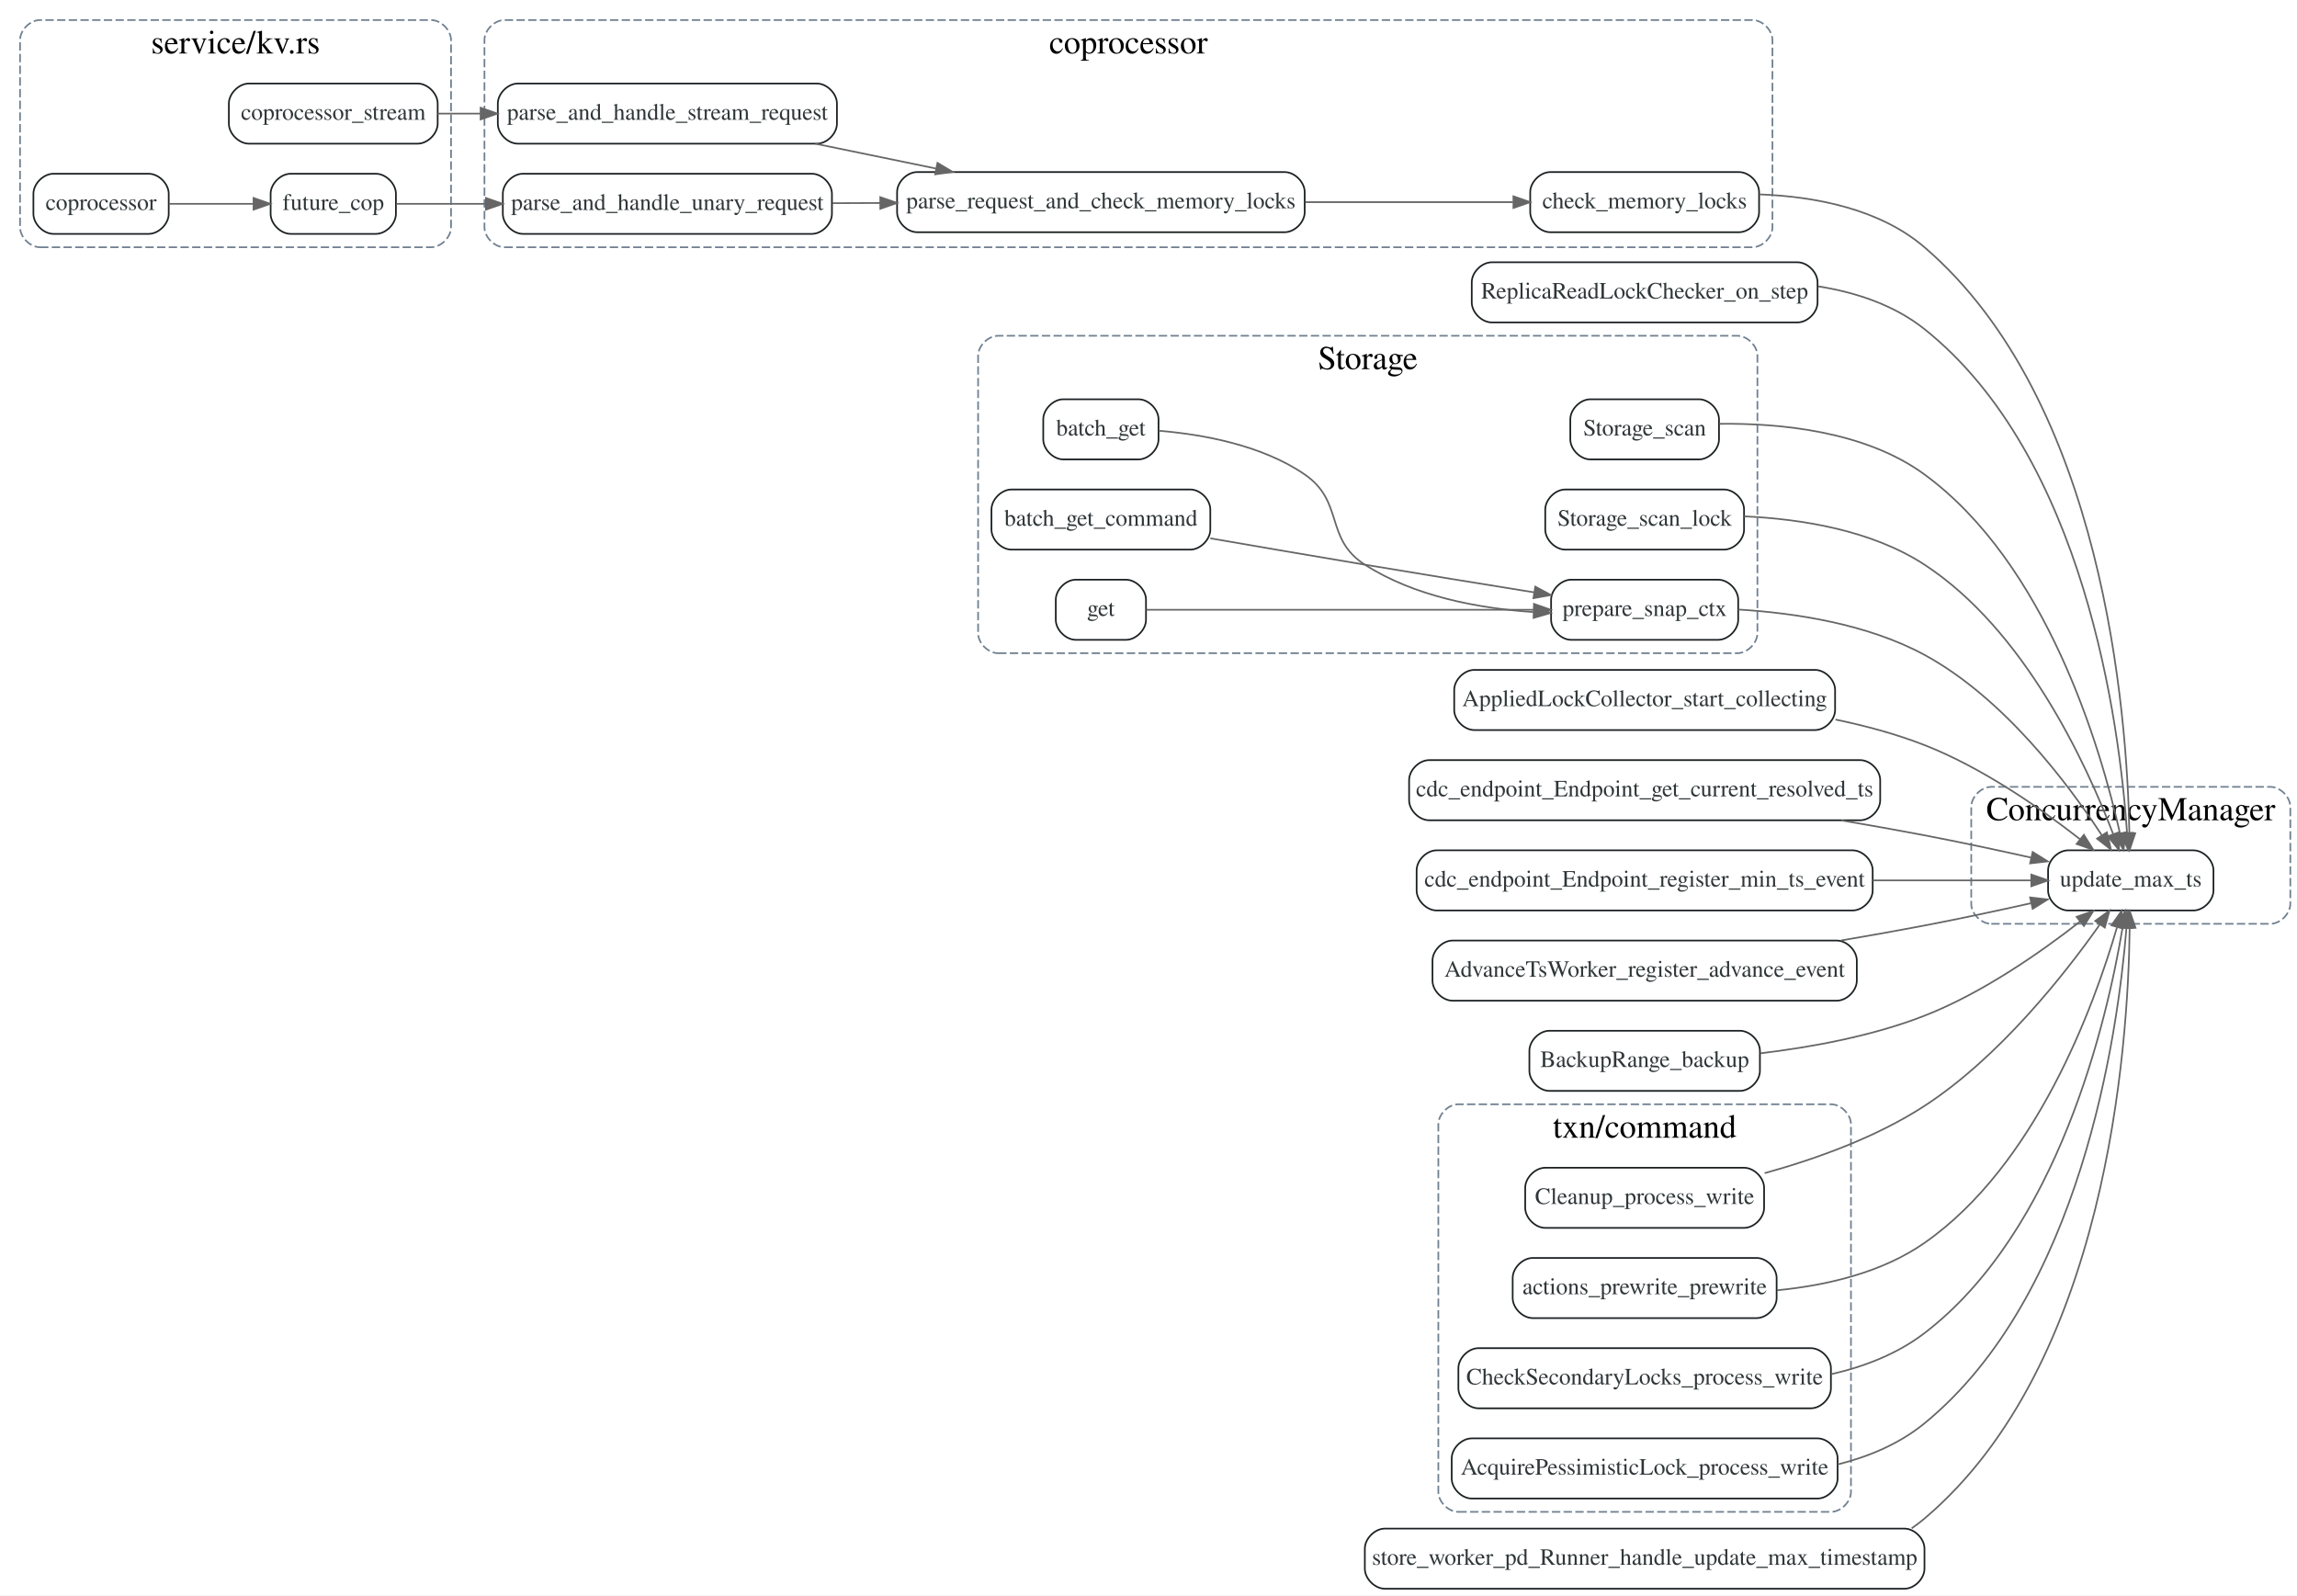
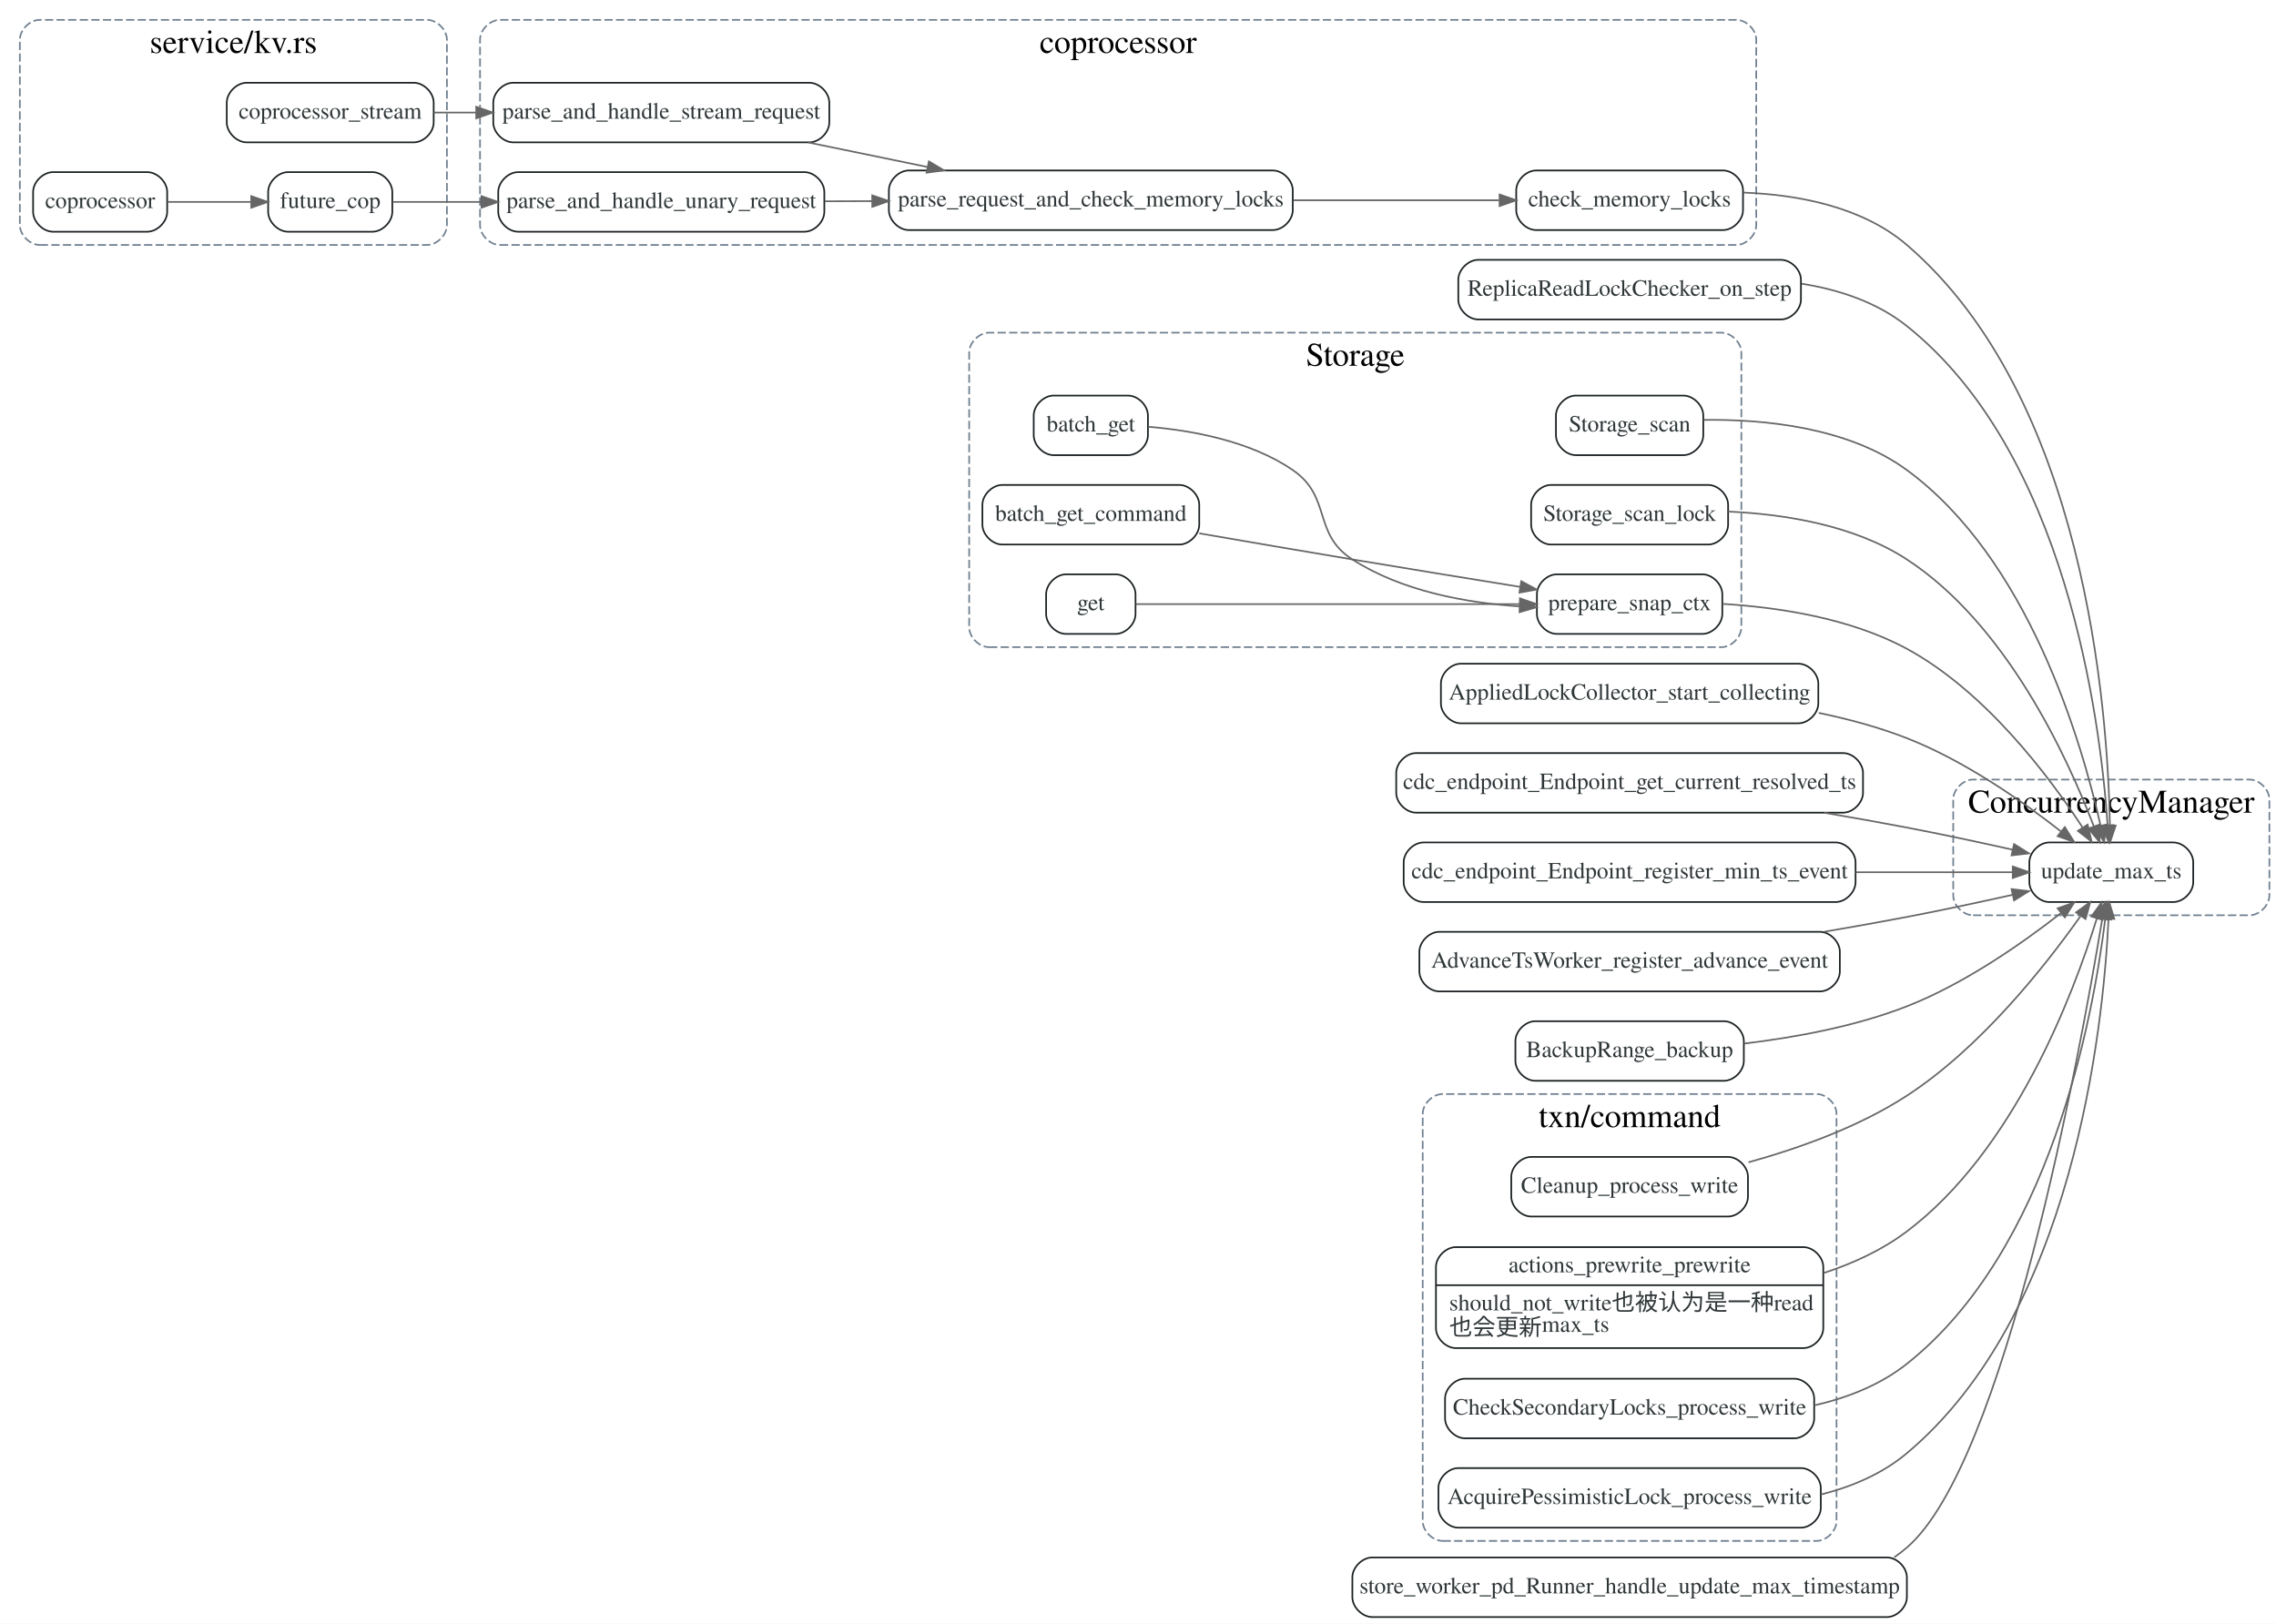
- <svg xmlns="http://www.w3.org/2000/svg" width="1375pt" height="955pt" viewBox="0.00 0.00 1375.00 955.00">
-   <g id="graph0" class="graph" transform="scale(1 1) rotate(0) translate(4 951)">
-     <polygon fill="white" stroke="transparent" points="-4,4 -4,-951 1371,-951 1371,4 -4,4" />
+ <svg xmlns="http://www.w3.org/2000/svg" width="1375pt" height="981pt" viewBox="0.00 0.00 1375.00 981.00">
+   <g id="graph0" class="graph" transform="scale(1 1) rotate(0) translate(4 977)">
+     <polygon fill="white" stroke="transparent" points="-4,4 -4,-977 1371,-977 1371,4 -4,4" />
    <g id="clust1" class="cluster">
-       <path fill="none" stroke="slategrey" stroke-dasharray="5,2" d="M1188,-398C1188,-398 1355,-398 1355,-398 1361,-398 1367,-404 1367,-410 1367,-410 1367,-468 1367,-468 1367,-474 1361,-480 1355,-480 1355,-480 1188,-480 1188,-480 1182,-480 1176,-474 1176,-468 1176,-468 1176,-410 1176,-410 1176,-404 1182,-398 1188,-398" />
-       <text text-anchor="middle" x="1271.5" y="-460" font-family="Times,serif" font-size="20.00">ConcurrencyManager</text>
+       <path fill="none" stroke="slategrey" stroke-dasharray="5,2" d="M1188,-424C1188,-424 1355,-424 1355,-424 1361,-424 1367,-430 1367,-436 1367,-436 1367,-494 1367,-494 1367,-500 1361,-506 1355,-506 1355,-506 1188,-506 1188,-506 1182,-506 1176,-500 1176,-494 1176,-494 1176,-436 1176,-436 1176,-430 1182,-424 1188,-424" />
+       <text text-anchor="middle" x="1271.5" y="-486" font-family="Times,serif" font-size="20.00">ConcurrencyManager</text>
    </g>
    <g id="clust2" class="cluster">
-       <path fill="none" stroke="slategrey" stroke-dasharray="5,2" d="M298,-803C298,-803 1045,-803 1045,-803 1051,-803 1057,-809 1057,-815 1057,-815 1057,-927 1057,-927 1057,-933 1051,-939 1045,-939 1045,-939 298,-939 298,-939 292,-939 286,-933 286,-927 286,-927 286,-815 286,-815 286,-809 292,-803 298,-803" />
-       <text text-anchor="middle" x="671.5" y="-919" font-family="Times,serif" font-size="20.00">coprocessor</text>
+       <path fill="none" stroke="slategrey" stroke-dasharray="5,2" d="M298,-829C298,-829 1045,-829 1045,-829 1051,-829 1057,-835 1057,-841 1057,-841 1057,-953 1057,-953 1057,-959 1051,-965 1045,-965 1045,-965 298,-965 298,-965 292,-965 286,-959 286,-953 286,-953 286,-841 286,-841 286,-835 292,-829 298,-829" />
+       <text text-anchor="middle" x="671.5" y="-945" font-family="Times,serif" font-size="20.00">coprocessor</text>
    </g>
    <g id="clust4" class="cluster">
-       <path fill="none" stroke="slategrey" stroke-dasharray="5,2" d="M593.5,-560C593.5,-560 1036,-560 1036,-560 1042,-560 1048,-566 1048,-572 1048,-572 1048,-738 1048,-738 1048,-744 1042,-750 1036,-750 1036,-750 593.5,-750 593.5,-750 587.5,-750 581.5,-744 581.5,-738 581.5,-738 581.5,-572 581.5,-572 581.5,-566 587.5,-560 593.5,-560" />
-       <text text-anchor="middle" x="814.75" y="-730" font-family="Times,serif" font-size="20.00">Storage</text>
+       <path fill="none" stroke="slategrey" stroke-dasharray="5,2" d="M593.5,-586C593.5,-586 1036,-586 1036,-586 1042,-586 1048,-592 1048,-598 1048,-598 1048,-764 1048,-764 1048,-770 1042,-776 1036,-776 1036,-776 593.5,-776 593.5,-776 587.5,-776 581.5,-770 581.5,-764 581.5,-764 581.5,-598 581.5,-598 581.5,-592 587.5,-586 593.5,-586" />
+       <text text-anchor="middle" x="814.75" y="-756" font-family="Times,serif" font-size="20.00">Storage</text>
    </g>
    <g id="clust5" class="cluster">
-       <path fill="none" stroke="slategrey" stroke-dasharray="5,2" d="M20,-803C20,-803 254,-803 254,-803 260,-803 266,-809 266,-815 266,-815 266,-927 266,-927 266,-933 260,-939 254,-939 254,-939 20,-939 20,-939 14,-939 8,-933 8,-927 8,-927 8,-815 8,-815 8,-809 14,-803 20,-803" />
-       <text text-anchor="middle" x="137" y="-919" font-family="Times,serif" font-size="20.00">service/kv.rs</text>
+       <path fill="none" stroke="slategrey" stroke-dasharray="5,2" d="M20,-829C20,-829 254,-829 254,-829 260,-829 266,-835 266,-841 266,-841 266,-953 266,-953 266,-959 260,-965 254,-965 254,-965 20,-965 20,-965 14,-965 8,-959 8,-953 8,-953 8,-841 8,-841 8,-835 14,-829 20,-829" />
+       <text text-anchor="middle" x="137" y="-945" font-family="Times,serif" font-size="20.00">service/kv.rs</text>
    </g>
    <g id="clust6" class="cluster">
-       <path fill="none" stroke="slategrey" stroke-dasharray="5,2" d="M869,-46C869,-46 1092,-46 1092,-46 1098,-46 1104,-52 1104,-58 1104,-58 1104,-278 1104,-278 1104,-284 1098,-290 1092,-290 1092,-290 869,-290 869,-290 863,-290 857,-284 857,-278 857,-278 857,-58 857,-58 857,-52 863,-46 869,-46" />
-       <text text-anchor="middle" x="980.5" y="-270" font-family="Times,serif" font-size="20.00">txn/command</text>
+       <path fill="none" stroke="slategrey" stroke-dasharray="5,2" d="M867.5,-46C867.5,-46 1093.5,-46 1093.5,-46 1099.5,-46 1105.5,-52 1105.5,-58 1105.5,-58 1105.5,-304 1105.5,-304 1105.5,-310 1099.5,-316 1093.5,-316 1093.5,-316 867.5,-316 867.5,-316 861.5,-316 855.5,-310 855.5,-304 855.5,-304 855.5,-58 855.5,-58 855.5,-52 861.5,-46 867.5,-46" />
+       <text text-anchor="middle" x="980.5" y="-296" font-family="Times,serif" font-size="20.00">txn/command</text>
    </g>
    <g id="node1" class="node">
-       <path fill="none" stroke="#1c2123" d="M1309,-442C1309,-442 1234,-442 1234,-442 1228,-442 1222,-436 1222,-430 1222,-430 1222,-418 1222,-418 1222,-412 1228,-406 1234,-406 1234,-406 1309,-406 1309,-406 1315,-406 1321,-412 1321,-418 1321,-418 1321,-430 1321,-430 1321,-436 1315,-442 1309,-442" />
-       <text text-anchor="middle" x="1271.5" y="-420.3" font-family="Times,serif" font-size="14.00" fill="#2f3638">update_max_ts</text>
+       <path fill="none" stroke="#1c2123" d="M1309,-468C1309,-468 1234,-468 1234,-468 1228,-468 1222,-462 1222,-456 1222,-456 1222,-444 1222,-444 1222,-438 1228,-432 1234,-432 1234,-432 1309,-432 1309,-432 1315,-432 1321,-438 1321,-444 1321,-444 1321,-456 1321,-456 1321,-462 1315,-468 1309,-468" />
+       <text text-anchor="middle" x="1271.5" y="-446.3" font-family="Times,serif" font-size="14.00" fill="#2f3638">update_max_ts</text>
    </g>
    <g id="node2" class="node">
-       <path fill="none" stroke="#1c2123" d="M1037,-848C1037,-848 924,-848 924,-848 918,-848 912,-842 912,-836 912,-836 912,-824 912,-824 912,-818 918,-812 924,-812 924,-812 1037,-812 1037,-812 1043,-812 1049,-818 1049,-824 1049,-824 1049,-836 1049,-836 1049,-842 1043,-848 1037,-848" />
-       <text text-anchor="middle" x="980.5" y="-826.3" font-family="Times,serif" font-size="14.00" fill="#2f3638">check_memory_locks</text>
+       <path fill="none" stroke="#1c2123" d="M1037,-874C1037,-874 924,-874 924,-874 918,-874 912,-868 912,-862 912,-862 912,-850 912,-850 912,-844 918,-838 924,-838 924,-838 1037,-838 1037,-838 1043,-838 1049,-844 1049,-850 1049,-850 1049,-862 1049,-862 1049,-868 1043,-874 1037,-874" />
+       <text text-anchor="middle" x="980.5" y="-852.3" font-family="Times,serif" font-size="14.00" fill="#2f3638">check_memory_locks</text>
    </g>
    <g id="edge1" class="edge">
-       <path fill="none" stroke="#666666" d="M1049.14,-834.65C1082.45,-833.38 1121.12,-826.08 1148,-803 1255.32,-710.85 1269.35,-523.98 1270.65,-452.6" />
-       <polygon fill="#666666" stroke="#666666" points="1274.15,-452.2 1270.76,-442.17 1267.15,-452.13 1274.15,-452.2" />
+       <path fill="none" stroke="#666666" d="M1049.14,-860.65C1082.45,-859.38 1121.12,-852.08 1148,-829 1255.32,-736.85 1269.35,-549.98 1270.65,-478.6" />
+       <polygon fill="#666666" stroke="#666666" points="1274.15,-478.2 1270.76,-468.17 1267.15,-478.13 1274.15,-478.2" />
    </g>
    <g id="node3" class="node">
-       <path fill="none" stroke="#1c2123" d="M485,-901C485,-901 306,-901 306,-901 300,-901 294,-895 294,-889 294,-889 294,-877 294,-877 294,-871 300,-865 306,-865 306,-865 485,-865 485,-865 491,-865 497,-871 497,-877 497,-877 497,-889 497,-889 497,-895 491,-901 485,-901" />
-       <text text-anchor="middle" x="395.5" y="-879.3" font-family="Times,serif" font-size="14.00" fill="#2f3638">parse_and_handle_stream_request</text>
+       <path fill="none" stroke="#1c2123" d="M485,-927C485,-927 306,-927 306,-927 300,-927 294,-921 294,-915 294,-915 294,-903 294,-903 294,-897 300,-891 306,-891 306,-891 485,-891 485,-891 491,-891 497,-897 497,-903 497,-903 497,-915 497,-915 497,-921 491,-927 485,-927" />
+       <text text-anchor="middle" x="395.5" y="-905.3" font-family="Times,serif" font-size="14.00" fill="#2f3638">parse_and_handle_stream_request</text>
    </g>
    <g id="node5" class="node">
-       <path fill="none" stroke="#1c2123" d="M765,-848C765,-848 545,-848 545,-848 539,-848 533,-842 533,-836 533,-836 533,-824 533,-824 533,-818 539,-812 545,-812 545,-812 765,-812 765,-812 771,-812 777,-818 777,-824 777,-824 777,-836 777,-836 777,-842 771,-848 765,-848" />
-       <text text-anchor="middle" x="655" y="-826.3" font-family="Times,serif" font-size="14.00" fill="#2f3638">parse_request_and_check_memory_locks</text>
+       <path fill="none" stroke="#1c2123" d="M765,-874C765,-874 545,-874 545,-874 539,-874 533,-868 533,-862 533,-862 533,-850 533,-850 533,-844 539,-838 545,-838 545,-838 765,-838 765,-838 771,-838 777,-844 777,-850 777,-850 777,-862 777,-862 777,-868 771,-874 765,-874" />
+       <text text-anchor="middle" x="655" y="-852.3" font-family="Times,serif" font-size="14.00" fill="#2f3638">parse_request_and_check_memory_locks</text>
    </g>
    <g id="edge2" class="edge">
-       <path fill="none" stroke="#666666" d="M484.04,-864.98C507.26,-860.2 532.47,-855.01 556.2,-850.13" />
-       <polygon fill="#666666" stroke="#666666" points="557.18,-853.5 566.27,-848.06 555.77,-846.65 557.18,-853.5" />
+       <path fill="none" stroke="#666666" d="M484.04,-890.98C507.26,-886.2 532.47,-881.01 556.2,-876.13" />
+       <polygon fill="#666666" stroke="#666666" points="557.18,-879.5 566.27,-874.06 555.77,-872.65 557.18,-879.5" />
    </g>
    <g id="node4" class="node">
-       <path fill="none" stroke="#1c2123" d="M482,-847C482,-847 309,-847 309,-847 303,-847 297,-841 297,-835 297,-835 297,-823 297,-823 297,-817 303,-811 309,-811 309,-811 482,-811 482,-811 488,-811 494,-817 494,-823 494,-823 494,-835 494,-835 494,-841 488,-847 482,-847" />
-       <text text-anchor="middle" x="395.5" y="-825.3" font-family="Times,serif" font-size="14.00" fill="#2f3638">parse_and_handle_unary_request</text>
+       <path fill="none" stroke="#1c2123" d="M482,-873C482,-873 309,-873 309,-873 303,-873 297,-867 297,-861 297,-861 297,-849 297,-849 297,-843 303,-837 309,-837 309,-837 482,-837 482,-837 488,-837 494,-843 494,-849 494,-849 494,-861 494,-861 494,-867 488,-873 482,-873" />
+       <text text-anchor="middle" x="395.5" y="-851.3" font-family="Times,serif" font-size="14.00" fill="#2f3638">parse_and_handle_unary_request</text>
    </g>
    <g id="edge3" class="edge">
-       <path fill="none" stroke="#666666" d="M494.22,-829.38C503.61,-829.42 513.25,-829.45 522.9,-829.49" />
-       <polygon fill="#666666" stroke="#666666" points="522.94,-832.99 532.95,-829.53 522.96,-825.99 522.94,-832.99" />
+       <path fill="none" stroke="#666666" d="M494.22,-855.38C503.61,-855.42 513.25,-855.45 522.9,-855.49" />
+       <polygon fill="#666666" stroke="#666666" points="522.94,-858.99 532.95,-855.53 522.96,-851.99 522.94,-858.99" />
    </g>
    <g id="edge4" class="edge">
-       <path fill="none" stroke="#666666" d="M777.38,-830C819.01,-830 864.44,-830 901.67,-830" />
-       <polygon fill="#666666" stroke="#666666" points="901.95,-833.5 911.95,-830 901.95,-826.5 901.95,-833.5" />
+       <path fill="none" stroke="#666666" d="M777.38,-856C819.01,-856 864.44,-856 901.67,-856" />
+       <polygon fill="#666666" stroke="#666666" points="901.95,-859.5 911.95,-856 901.95,-852.5 901.95,-859.5" />
    </g>
    <g id="node6" class="node">
-       <path fill="none" stroke="#1c2123" d="M1072,-794C1072,-794 889,-794 889,-794 883,-794 877,-788 877,-782 877,-782 877,-770 877,-770 877,-764 883,-758 889,-758 889,-758 1072,-758 1072,-758 1078,-758 1084,-764 1084,-770 1084,-770 1084,-782 1084,-782 1084,-788 1078,-794 1072,-794" />
-       <text text-anchor="middle" x="980.5" y="-772.3" font-family="Times,serif" font-size="14.00" fill="#2f3638">ReplicaReadLockChecker_on_step</text>
+       <path fill="none" stroke="#1c2123" d="M1072,-820C1072,-820 889,-820 889,-820 883,-820 877,-814 877,-808 877,-808 877,-796 877,-796 877,-790 883,-784 889,-784 889,-784 1072,-784 1072,-784 1078,-784 1084,-790 1084,-796 1084,-796 1084,-808 1084,-808 1084,-814 1078,-820 1072,-820" />
+       <text text-anchor="middle" x="980.5" y="-798.3" font-family="Times,serif" font-size="14.00" fill="#2f3638">ReplicaReadLockChecker_on_step</text>
    </g>
    <g id="edge5" class="edge">
-       <path fill="none" stroke="#666666" d="M1084.39,-779.59C1107.24,-775.96 1129.99,-768.36 1148,-754 1243.97,-677.44 1264.75,-517.84 1269.26,-452.66" />
-       <polygon fill="#666666" stroke="#666666" points="1272.77,-452.53 1269.88,-442.33 1265.78,-452.1 1272.77,-452.53" />
+       <path fill="none" stroke="#666666" d="M1084.39,-805.59C1107.24,-801.96 1129.99,-794.36 1148,-780 1243.97,-703.44 1264.75,-543.84 1269.26,-478.66" />
+       <polygon fill="#666666" stroke="#666666" points="1272.77,-478.53 1269.88,-468.33 1265.78,-478.1 1272.77,-478.53" />
    </g>
    <g id="node7" class="node">
-       <path fill="none" stroke="#1c2123" d="M1013,-712C1013,-712 948,-712 948,-712 942,-712 936,-706 936,-700 936,-700 936,-688 936,-688 936,-682 942,-676 948,-676 948,-676 1013,-676 1013,-676 1019,-676 1025,-682 1025,-688 1025,-688 1025,-700 1025,-700 1025,-706 1019,-712 1013,-712" />
-       <text text-anchor="middle" x="980.5" y="-690.3" font-family="Times,serif" font-size="14.00" fill="#2f3638">Storage_scan</text>
+       <path fill="none" stroke="#1c2123" d="M1013,-738C1013,-738 948,-738 948,-738 942,-738 936,-732 936,-726 936,-726 936,-714 936,-714 936,-708 942,-702 948,-702 948,-702 1013,-702 1013,-702 1019,-702 1025,-708 1025,-714 1025,-714 1025,-726 1025,-726 1025,-732 1019,-738 1013,-738" />
+       <text text-anchor="middle" x="980.5" y="-716.3" font-family="Times,serif" font-size="14.00" fill="#2f3638">Storage_scan</text>
    </g>
    <g id="edge13" class="edge">
-       <path fill="none" stroke="#666666" d="M1025.27,-697.3C1061.49,-697.77 1112.57,-692.96 1148,-667 1221.09,-613.45 1253.42,-503.75 1265.04,-452.09" />
-       <polygon fill="#666666" stroke="#666666" points="1268.47,-452.79 1267.15,-442.27 1261.63,-451.31 1268.47,-452.79" />
+       <path fill="none" stroke="#666666" d="M1025.27,-723.3C1061.49,-723.77 1112.57,-718.96 1148,-693 1221.09,-639.45 1253.42,-529.75 1265.04,-478.09" />
+       <polygon fill="#666666" stroke="#666666" points="1268.47,-478.79 1267.15,-468.27 1261.63,-477.31 1268.47,-478.79" />
    </g>
    <g id="node8" class="node">
-       <path fill="none" stroke="#1c2123" d="M1028,-658C1028,-658 933,-658 933,-658 927,-658 921,-652 921,-646 921,-646 921,-634 921,-634 921,-628 927,-622 933,-622 933,-622 1028,-622 1028,-622 1034,-622 1040,-628 1040,-634 1040,-634 1040,-646 1040,-646 1040,-652 1034,-658 1028,-658" />
-       <text text-anchor="middle" x="980.5" y="-636.3" font-family="Times,serif" font-size="14.00" fill="#2f3638">Storage_scan_lock</text>
+       <path fill="none" stroke="#1c2123" d="M1028,-684C1028,-684 933,-684 933,-684 927,-684 921,-678 921,-672 921,-672 921,-660 921,-660 921,-654 927,-648 933,-648 933,-648 1028,-648 1028,-648 1034,-648 1040,-654 1040,-660 1040,-660 1040,-672 1040,-672 1040,-678 1034,-684 1028,-684" />
+       <text text-anchor="middle" x="980.5" y="-662.3" font-family="Times,serif" font-size="14.00" fill="#2f3638">Storage_scan_lock</text>
    </g>
    <g id="edge14" class="edge">
-       <path fill="none" stroke="#666666" d="M1040.02,-641.92C1074.01,-640.39 1116.24,-633.73 1148,-613 1208.02,-573.83 1244.9,-493.85 1261,-451.59" />
-       <polygon fill="#666666" stroke="#666666" points="1264.29,-452.79 1264.47,-442.19 1257.72,-450.36 1264.29,-452.79" />
+       <path fill="none" stroke="#666666" d="M1040.02,-667.92C1074.01,-666.39 1116.24,-659.73 1148,-639 1208.02,-599.83 1244.9,-519.85 1261,-477.59" />
+       <polygon fill="#666666" stroke="#666666" points="1264.29,-478.79 1264.47,-468.19 1257.72,-476.36 1264.29,-478.79" />
    </g>
    <g id="node9" class="node">
-       <path fill="none" stroke="#1c2123" d="M1024.5,-604C1024.5,-604 936.5,-604 936.5,-604 930.5,-604 924.5,-598 924.5,-592 924.5,-592 924.5,-580 924.5,-580 924.5,-574 930.5,-568 936.5,-568 936.5,-568 1024.5,-568 1024.5,-568 1030.5,-568 1036.5,-574 1036.5,-580 1036.5,-580 1036.5,-592 1036.5,-592 1036.5,-598 1030.5,-604 1024.5,-604" />
-       <text text-anchor="middle" x="980.5" y="-582.3" font-family="Times,serif" font-size="14.00" fill="#2f3638">prepare_snap_ctx</text>
+       <path fill="none" stroke="#1c2123" d="M1024.5,-630C1024.5,-630 936.5,-630 936.5,-630 930.5,-630 924.5,-624 924.5,-618 924.5,-618 924.5,-606 924.5,-606 924.5,-600 930.5,-594 936.5,-594 936.5,-594 1024.5,-594 1024.5,-594 1030.5,-594 1036.5,-600 1036.5,-606 1036.5,-606 1036.5,-618 1036.5,-618 1036.5,-624 1030.5,-630 1024.5,-630" />
+       <text text-anchor="middle" x="980.5" y="-608.3" font-family="Times,serif" font-size="14.00" fill="#2f3638">prepare_snap_ctx</text>
    </g>
    <g id="edge6" class="edge">
-       <path fill="none" stroke="#666666" d="M1036.55,-586.14C1070.49,-584.09 1113.9,-577.51 1148,-559 1195.09,-533.44 1233.47,-482.65 1254.06,-451.17" />
-       <polygon fill="#666666" stroke="#666666" points="1257.2,-452.77 1259.64,-442.46 1251.3,-449 1257.2,-452.77" />
+       <path fill="none" stroke="#666666" d="M1036.55,-612.14C1070.49,-610.09 1113.9,-603.51 1148,-585 1195.09,-559.44 1233.47,-508.65 1254.06,-477.17" />
+       <polygon fill="#666666" stroke="#666666" points="1257.2,-478.77 1259.64,-468.46 1251.3,-475 1257.2,-478.77" />
    </g>
    <g id="node10" class="node">
-       <path fill="none" stroke="#1c2123" d="M677.5,-712C677.5,-712 632.5,-712 632.5,-712 626.5,-712 620.5,-706 620.5,-700 620.5,-700 620.5,-688 620.5,-688 620.5,-682 626.5,-676 632.5,-676 632.5,-676 677.5,-676 677.5,-676 683.5,-676 689.5,-682 689.5,-688 689.5,-688 689.5,-700 689.5,-700 689.5,-706 683.5,-712 677.5,-712" />
-       <text text-anchor="middle" x="655" y="-690.3" font-family="Times,serif" font-size="14.00" fill="#2f3638">batch_get</text>
+       <path fill="none" stroke="#1c2123" d="M677.5,-738C677.5,-738 632.5,-738 632.5,-738 626.5,-738 620.5,-732 620.5,-726 620.5,-726 620.5,-714 620.5,-714 620.5,-708 626.5,-702 632.5,-702 632.5,-702 677.5,-702 677.5,-702 683.5,-702 689.5,-708 689.5,-714 689.5,-714 689.5,-726 689.5,-726 689.5,-732 683.5,-738 677.5,-738" />
+       <text text-anchor="middle" x="655" y="-716.3" font-family="Times,serif" font-size="14.00" fill="#2f3638">batch_get</text>
    </g>
    <g id="edge7" class="edge">
-       <path fill="none" stroke="#666666" d="M689.73,-693.15C715.62,-691.01 751.17,-684.71 777,-667 800.79,-650.69 788.74,-628.61 813,-613 842.67,-593.91 881.28,-586.81 913.85,-584.64" />
-       <polygon fill="#666666" stroke="#666666" points="914.39,-588.12 924.2,-584.1 914.03,-581.12 914.39,-588.12" />
+       <path fill="none" stroke="#666666" d="M689.73,-719.15C715.62,-717.01 751.17,-710.71 777,-693 800.79,-676.69 788.74,-654.61 813,-639 842.67,-619.91 881.28,-612.81 913.85,-610.64" />
+       <polygon fill="#666666" stroke="#666666" points="914.39,-614.12 924.2,-610.1 914.03,-607.12 914.39,-614.12" />
    </g>
    <g id="node11" class="node">
-       <path fill="none" stroke="#1c2123" d="M708.5,-658C708.5,-658 601.5,-658 601.5,-658 595.5,-658 589.5,-652 589.5,-646 589.5,-646 589.5,-634 589.5,-634 589.5,-628 595.5,-622 601.5,-622 601.5,-622 708.5,-622 708.5,-622 714.5,-622 720.5,-628 720.5,-634 720.5,-634 720.5,-646 720.5,-646 720.5,-652 714.5,-658 708.5,-658" />
-       <text text-anchor="middle" x="655" y="-636.3" font-family="Times,serif" font-size="14.00" fill="#2f3638">batch_get_command</text>
+       <path fill="none" stroke="#1c2123" d="M708.5,-684C708.5,-684 601.5,-684 601.5,-684 595.5,-684 589.5,-678 589.5,-672 589.5,-672 589.5,-660 589.5,-660 589.5,-654 595.5,-648 601.5,-648 601.5,-648 708.5,-648 708.5,-648 714.5,-648 720.5,-654 720.5,-660 720.5,-660 720.5,-672 720.5,-672 720.5,-678 714.5,-684 708.5,-684" />
+       <text text-anchor="middle" x="655" y="-662.3" font-family="Times,serif" font-size="14.00" fill="#2f3638">batch_get_command</text>
    </g>
    <g id="edge8" class="edge">
-       <path fill="none" stroke="#666666" d="M720.52,-628.76C748.88,-623.86 782.58,-618.08 813,-613 846.35,-607.43 883.48,-601.39 914.2,-596.44" />
-       <polygon fill="#666666" stroke="#666666" points="915.04,-599.85 924.36,-594.81 913.93,-592.94 915.04,-599.85" />
+       <path fill="none" stroke="#666666" d="M720.52,-654.76C748.88,-649.86 782.58,-644.08 813,-639 846.35,-633.43 883.48,-627.39 914.2,-622.44" />
+       <polygon fill="#666666" stroke="#666666" points="915.04,-625.85 924.36,-620.81 913.93,-618.94 915.04,-625.85" />
    </g>
    <g id="node12" class="node">
-       <path fill="none" stroke="#1c2123" d="M670,-604C670,-604 640,-604 640,-604 634,-604 628,-598 628,-592 628,-592 628,-580 628,-580 628,-574 634,-568 640,-568 640,-568 670,-568 670,-568 676,-568 682,-574 682,-580 682,-580 682,-592 682,-592 682,-598 676,-604 670,-604" />
-       <text text-anchor="middle" x="655" y="-582.3" font-family="Times,serif" font-size="14.00" fill="#2f3638">get</text>
+       <path fill="none" stroke="#1c2123" d="M670,-630C670,-630 640,-630 640,-630 634,-630 628,-624 628,-618 628,-618 628,-606 628,-606 628,-600 634,-594 640,-594 640,-594 670,-594 670,-594 676,-594 682,-600 682,-606 682,-606 682,-618 682,-618 682,-624 676,-630 670,-630" />
+       <text text-anchor="middle" x="655" y="-608.3" font-family="Times,serif" font-size="14.00" fill="#2f3638">get</text>
    </g>
    <g id="edge9" class="edge">
-       <path fill="none" stroke="#666666" d="M682.2,-586C732.23,-586 842.74,-586 914.03,-586" />
-       <polygon fill="#666666" stroke="#666666" points="914.25,-589.5 924.25,-586 914.25,-582.5 914.25,-589.5" />
+       <path fill="none" stroke="#666666" d="M682.2,-612C732.23,-612 842.74,-612 914.03,-612" />
+       <polygon fill="#666666" stroke="#666666" points="914.25,-615.5 924.25,-612 914.25,-608.5 914.25,-615.5" />
    </g>
    <g id="node13" class="node">
-       <path fill="none" stroke="#1c2123" d="M85,-847C85,-847 28,-847 28,-847 22,-847 16,-841 16,-835 16,-835 16,-823 16,-823 16,-817 22,-811 28,-811 28,-811 85,-811 85,-811 91,-811 97,-817 97,-823 97,-823 97,-835 97,-835 97,-841 91,-847 85,-847" />
-       <text text-anchor="middle" x="56.5" y="-825.3" font-family="Times,serif" font-size="14.00" fill="#2f3638">coprocessor</text>
+       <path fill="none" stroke="#1c2123" d="M85,-873C85,-873 28,-873 28,-873 22,-873 16,-867 16,-861 16,-861 16,-849 16,-849 16,-843 22,-837 28,-837 28,-837 85,-837 85,-837 91,-837 97,-843 97,-849 97,-849 97,-861 97,-861 97,-867 91,-873 85,-873" />
+       <text text-anchor="middle" x="56.5" y="-851.3" font-family="Times,serif" font-size="14.00" fill="#2f3638">coprocessor</text>
    </g>
    <g id="node14" class="node">
-       <path fill="none" stroke="#1c2123" d="M221,-847C221,-847 170,-847 170,-847 164,-847 158,-841 158,-835 158,-835 158,-823 158,-823 158,-817 164,-811 170,-811 170,-811 221,-811 221,-811 227,-811 233,-817 233,-823 233,-823 233,-835 233,-835 233,-841 227,-847 221,-847" />
-       <text text-anchor="middle" x="195.5" y="-825.3" font-family="Times,serif" font-size="14.00" fill="#2f3638">future_cop</text>
+       <path fill="none" stroke="#1c2123" d="M221,-873C221,-873 170,-873 170,-873 164,-873 158,-867 158,-861 158,-861 158,-849 158,-849 158,-843 164,-837 170,-837 170,-837 221,-837 221,-837 227,-837 233,-843 233,-849 233,-849 233,-861 233,-861 233,-867 227,-873 221,-873" />
+       <text text-anchor="middle" x="195.5" y="-851.3" font-family="Times,serif" font-size="14.00" fill="#2f3638">future_cop</text>
    </g>
    <g id="edge10" class="edge">
-       <path fill="none" stroke="#666666" d="M97.13,-829C112.81,-829 130.98,-829 147.33,-829" />
-       <polygon fill="#666666" stroke="#666666" points="147.78,-832.5 157.78,-829 147.78,-825.5 147.78,-832.5" />
+       <path fill="none" stroke="#666666" d="M97.13,-855C112.81,-855 130.98,-855 147.33,-855" />
+       <polygon fill="#666666" stroke="#666666" points="147.78,-858.5 157.78,-855 147.78,-851.5 147.78,-858.5" />
    </g>
    <g id="edge11" class="edge">
-       <path fill="none" stroke="#666666" d="M233.28,-829C248.71,-829 267.52,-829 286.79,-829" />
-       <polygon fill="#666666" stroke="#666666" points="286.88,-832.5 296.88,-829 286.88,-825.5 286.88,-832.5" />
+       <path fill="none" stroke="#666666" d="M233.28,-855C248.71,-855 267.52,-855 286.79,-855" />
+       <polygon fill="#666666" stroke="#666666" points="286.88,-858.5 296.88,-855 286.88,-851.5 286.88,-858.5" />
    </g>
    <g id="node15" class="node">
-       <path fill="none" stroke="#1c2123" d="M246,-901C246,-901 145,-901 145,-901 139,-901 133,-895 133,-889 133,-889 133,-877 133,-877 133,-871 139,-865 145,-865 145,-865 246,-865 246,-865 252,-865 258,-871 258,-877 258,-877 258,-889 258,-889 258,-895 252,-901 246,-901" />
-       <text text-anchor="middle" x="195.5" y="-879.3" font-family="Times,serif" font-size="14.00" fill="#2f3638">coprocessor_stream</text>
+       <path fill="none" stroke="#1c2123" d="M246,-927C246,-927 145,-927 145,-927 139,-927 133,-921 133,-915 133,-915 133,-903 133,-903 133,-897 139,-891 145,-891 145,-891 246,-891 246,-891 252,-891 258,-897 258,-903 258,-903 258,-915 258,-915 258,-921 252,-927 246,-927" />
+       <text text-anchor="middle" x="195.5" y="-905.3" font-family="Times,serif" font-size="14.00" fill="#2f3638">coprocessor_stream</text>
    </g>
    <g id="edge12" class="edge">
-       <path fill="none" stroke="#666666" d="M258.06,-883C266.22,-883 274.78,-883 283.46,-883" />
-       <polygon fill="#666666" stroke="#666666" points="283.7,-886.5 293.7,-883 283.7,-879.5 283.7,-886.5" />
+       <path fill="none" stroke="#666666" d="M258.06,-909C266.22,-909 274.78,-909 283.46,-909" />
+       <polygon fill="#666666" stroke="#666666" points="283.7,-912.5 293.7,-909 283.7,-905.5 283.7,-912.5" />
    </g>
    <g id="node16" class="node">
-       <path fill="none" stroke="#1c2123" d="M1082.5,-550C1082.5,-550 878.5,-550 878.5,-550 872.5,-550 866.5,-544 866.5,-538 866.5,-538 866.5,-526 866.5,-526 866.5,-520 872.5,-514 878.5,-514 878.5,-514 1082.5,-514 1082.5,-514 1088.5,-514 1094.5,-520 1094.5,-526 1094.5,-526 1094.5,-538 1094.5,-538 1094.5,-544 1088.5,-550 1082.5,-550" />
-       <text text-anchor="middle" x="980.5" y="-528.3" font-family="Times,serif" font-size="14.00" fill="#2f3638">AppliedLockCollector_start_collecting</text>
+       <path fill="none" stroke="#1c2123" d="M1082.5,-576C1082.5,-576 878.5,-576 878.5,-576 872.5,-576 866.5,-570 866.5,-564 866.5,-564 866.5,-552 866.5,-552 866.5,-546 872.5,-540 878.5,-540 878.5,-540 1082.5,-540 1082.5,-540 1088.5,-540 1094.5,-546 1094.5,-552 1094.5,-552 1094.5,-564 1094.5,-564 1094.5,-570 1088.5,-576 1082.5,-576" />
+       <text text-anchor="middle" x="980.5" y="-554.3" font-family="Times,serif" font-size="14.00" fill="#2f3638">AppliedLockCollector_start_collecting</text>
    </g>
    <g id="edge15" class="edge">
-       <path fill="none" stroke="#666666" d="M1094.74,-520.28C1112.9,-516.52 1131.23,-511.55 1148,-505 1182.63,-491.47 1217.55,-467.08 1241.2,-448.58" />
-       <polygon fill="#666666" stroke="#666666" points="1243.43,-451.28 1249.07,-442.31 1239.07,-445.8 1243.43,-451.28" />
+       <path fill="none" stroke="#666666" d="M1094.74,-546.28C1112.9,-542.52 1131.23,-537.55 1148,-531 1182.63,-517.47 1217.55,-493.08 1241.2,-474.58" />
+       <polygon fill="#666666" stroke="#666666" points="1243.43,-477.28 1249.07,-468.31 1239.07,-471.8 1243.43,-477.28" />
    </g>
    <g id="node17" class="node">
-       <path fill="none" stroke="#1c2123" d="M1109.5,-496C1109.5,-496 851.5,-496 851.5,-496 845.5,-496 839.5,-490 839.5,-484 839.5,-484 839.5,-472 839.5,-472 839.5,-466 845.5,-460 851.5,-460 851.5,-460 1109.5,-460 1109.5,-460 1115.5,-460 1121.5,-466 1121.5,-472 1121.5,-472 1121.5,-484 1121.5,-484 1121.5,-490 1115.5,-496 1109.5,-496" />
-       <text text-anchor="middle" x="980.5" y="-474.3" font-family="Times,serif" font-size="14.00" fill="#2f3638">cdc_endpoint_Endpoint_get_current_resolved_ts</text>
+       <path fill="none" stroke="#1c2123" d="M1109.5,-522C1109.5,-522 851.5,-522 851.5,-522 845.5,-522 839.5,-516 839.5,-510 839.5,-510 839.5,-498 839.5,-498 839.5,-492 845.5,-486 851.5,-486 851.5,-486 1109.5,-486 1109.5,-486 1115.5,-486 1121.5,-492 1121.5,-498 1121.5,-498 1121.5,-510 1121.5,-510 1121.5,-516 1115.5,-522 1109.5,-522" />
+       <text text-anchor="middle" x="980.5" y="-500.3" font-family="Times,serif" font-size="14.00" fill="#2f3638">cdc_endpoint_Endpoint_get_current_resolved_ts</text>
    </g>
    <g id="edge16" class="edge">
-       <path fill="none" stroke="#666666" d="M1098.09,-459.95C1114.86,-457.1 1131.89,-454.08 1148,-451 1168.86,-447.01 1191.61,-442.15 1211.77,-437.65" />
-       <polygon fill="#666666" stroke="#666666" points="1212.76,-441.01 1221.75,-435.4 1211.23,-434.18 1212.76,-441.01" />
+       <path fill="none" stroke="#666666" d="M1098.09,-485.95C1114.86,-483.1 1131.89,-480.08 1148,-477 1168.86,-473.01 1191.61,-468.15 1211.77,-463.65" />
+       <polygon fill="#666666" stroke="#666666" points="1212.76,-467.01 1221.75,-461.4 1211.23,-460.18 1212.76,-467.01" />
    </g>
    <g id="node18" class="node">
-       <path fill="none" stroke="#1c2123" d="M1105,-442C1105,-442 856,-442 856,-442 850,-442 844,-436 844,-430 844,-430 844,-418 844,-418 844,-412 850,-406 856,-406 856,-406 1105,-406 1105,-406 1111,-406 1117,-412 1117,-418 1117,-418 1117,-430 1117,-430 1117,-436 1111,-442 1105,-442" />
-       <text text-anchor="middle" x="980.5" y="-420.3" font-family="Times,serif" font-size="14.00" fill="#2f3638">cdc_endpoint_Endpoint_register_min_ts_event</text>
+       <path fill="none" stroke="#1c2123" d="M1105,-468C1105,-468 856,-468 856,-468 850,-468 844,-462 844,-456 844,-456 844,-444 844,-444 844,-438 850,-432 856,-432 856,-432 1105,-432 1105,-432 1111,-432 1117,-438 1117,-444 1117,-444 1117,-456 1117,-456 1117,-462 1111,-468 1105,-468" />
+       <text text-anchor="middle" x="980.5" y="-446.3" font-family="Times,serif" font-size="14.00" fill="#2f3638">cdc_endpoint_Endpoint_register_min_ts_event</text>
    </g>
    <g id="edge17" class="edge">
-       <path fill="none" stroke="#666666" d="M1117.11,-424C1150.41,-424 1184.33,-424 1211.78,-424" />
-       <polygon fill="#666666" stroke="#666666" points="1211.97,-427.5 1221.96,-424 1211.96,-420.5 1211.97,-427.5" />
+       <path fill="none" stroke="#666666" d="M1117.11,-450C1150.41,-450 1184.33,-450 1211.78,-450" />
+       <polygon fill="#666666" stroke="#666666" points="1211.97,-453.5 1221.96,-450 1211.96,-446.5 1211.97,-453.5" />
    </g>
    <g id="node19" class="node">
-       <path fill="none" stroke="#1c2123" d="M1095.5,-388C1095.5,-388 865.5,-388 865.5,-388 859.5,-388 853.5,-382 853.5,-376 853.5,-376 853.5,-364 853.5,-364 853.5,-358 859.5,-352 865.5,-352 865.5,-352 1095.5,-352 1095.5,-352 1101.5,-352 1107.5,-358 1107.5,-364 1107.5,-364 1107.5,-376 1107.5,-376 1107.5,-382 1101.5,-388 1095.5,-388" />
-       <text text-anchor="middle" x="980.5" y="-366.3" font-family="Times,serif" font-size="14.00" fill="#2f3638">AdvanceTsWorker_register_advance_event</text>
+       <path fill="none" stroke="#1c2123" d="M1095.5,-414C1095.5,-414 865.5,-414 865.5,-414 859.5,-414 853.5,-408 853.5,-402 853.5,-402 853.5,-390 853.5,-390 853.5,-384 859.5,-378 865.5,-378 865.5,-378 1095.5,-378 1095.5,-378 1101.5,-378 1107.5,-384 1107.5,-390 1107.5,-390 1107.5,-402 1107.5,-402 1107.5,-408 1101.5,-414 1095.5,-414" />
+       <text text-anchor="middle" x="980.5" y="-392.3" font-family="Times,serif" font-size="14.00" fill="#2f3638">AdvanceTsWorker_register_advance_event</text>
    </g>
    <g id="edge18" class="edge">
-       <path fill="none" stroke="#666666" d="M1098.09,-388.05C1114.86,-390.9 1131.89,-393.92 1148,-397 1168.86,-400.99 1191.61,-405.85 1211.77,-410.35" />
-       <polygon fill="#666666" stroke="#666666" points="1211.23,-413.82 1221.75,-412.6 1212.76,-406.99 1211.23,-413.82" />
+       <path fill="none" stroke="#666666" d="M1098.09,-414.05C1114.86,-416.9 1131.89,-419.92 1148,-423 1168.86,-426.99 1191.61,-431.85 1211.77,-436.35" />
+       <polygon fill="#666666" stroke="#666666" points="1211.23,-439.82 1221.75,-438.6 1212.76,-432.99 1211.23,-439.82" />
    </g>
    <g id="node20" class="node">
-       <path fill="none" stroke="#1c2123" d="M1037.5,-334C1037.5,-334 923.5,-334 923.5,-334 917.5,-334 911.5,-328 911.5,-322 911.5,-322 911.5,-310 911.5,-310 911.5,-304 917.5,-298 923.5,-298 923.5,-298 1037.5,-298 1037.5,-298 1043.5,-298 1049.5,-304 1049.5,-310 1049.5,-310 1049.5,-322 1049.5,-322 1049.5,-328 1043.5,-334 1037.5,-334" />
-       <text text-anchor="middle" x="980.5" y="-312.3" font-family="Times,serif" font-size="14.00" fill="#2f3638">BackupRange_backup</text>
+       <path fill="none" stroke="#1c2123" d="M1037.5,-360C1037.5,-360 923.5,-360 923.5,-360 917.5,-360 911.5,-354 911.5,-348 911.5,-348 911.5,-336 911.5,-336 911.5,-330 917.5,-324 923.5,-324 923.5,-324 1037.5,-324 1037.5,-324 1043.5,-324 1049.5,-330 1049.5,-336 1049.5,-336 1049.5,-348 1049.5,-348 1049.5,-354 1043.5,-360 1037.5,-360" />
+       <text text-anchor="middle" x="980.5" y="-338.3" font-family="Times,serif" font-size="14.00" fill="#2f3638">BackupRange_backup</text>
    </g>
    <g id="edge19" class="edge">
-       <path fill="none" stroke="#666666" d="M1049.65,-320.49C1080.49,-324.17 1116.91,-330.85 1148,-343 1182.63,-356.53 1217.55,-380.92 1241.2,-399.42" />
-       <polygon fill="#666666" stroke="#666666" points="1239.07,-402.2 1249.07,-405.69 1243.43,-396.72 1239.07,-402.2" />
+       <path fill="none" stroke="#666666" d="M1049.65,-346.49C1080.49,-350.17 1116.91,-356.85 1148,-369 1182.63,-382.53 1217.55,-406.92 1241.2,-425.42" />
+       <polygon fill="#666666" stroke="#666666" points="1239.07,-428.2 1249.07,-431.69 1243.43,-422.72 1239.07,-428.2" />
    </g>
    <g id="node21" class="node">
-       <path fill="none" stroke="#1c2123" d="M1040,-252C1040,-252 921,-252 921,-252 915,-252 909,-246 909,-240 909,-240 909,-228 909,-228 909,-222 915,-216 921,-216 921,-216 1040,-216 1040,-216 1046,-216 1052,-222 1052,-228 1052,-228 1052,-240 1052,-240 1052,-246 1046,-252 1040,-252" />
-       <text text-anchor="middle" x="980.5" y="-230.3" font-family="Times,serif" font-size="14.00" fill="#2f3638">Cleanup_process_write</text>
+       <path fill="none" stroke="#1c2123" d="M1040,-278C1040,-278 921,-278 921,-278 915,-278 909,-272 909,-266 909,-266 909,-254 909,-254 909,-248 915,-242 921,-242 921,-242 1040,-242 1040,-242 1046,-242 1052,-248 1052,-254 1052,-254 1052,-266 1052,-266 1052,-272 1046,-278 1040,-278" />
+       <text text-anchor="middle" x="980.5" y="-256.3" font-family="Times,serif" font-size="14.00" fill="#2f3638">Cleanup_process_write</text>
    </g>
    <g id="edge20" class="edge">
-       <path fill="none" stroke="#666666" d="M1052.32,-248.76C1083.34,-257.34 1119.16,-270.25 1148,-289 1192.68,-318.05 1231.58,-367.29 1252.97,-397.59" />
-       <polygon fill="#666666" stroke="#666666" points="1250.21,-399.75 1258.79,-405.97 1255.96,-395.76 1250.21,-399.75" />
+       <path fill="none" stroke="#666666" d="M1052.32,-274.76C1083.34,-283.34 1119.16,-296.25 1148,-315 1192.68,-344.05 1231.58,-393.29 1252.97,-423.59" />
+       <polygon fill="#666666" stroke="#666666" points="1250.21,-425.75 1258.79,-431.97 1255.96,-421.76 1250.21,-425.75" />
    </g>
    <g id="node22" class="node">
-       <path fill="none" stroke="#1c2123" d="M1047.5,-198C1047.5,-198 913.5,-198 913.5,-198 907.5,-198 901.5,-192 901.5,-186 901.5,-186 901.5,-174 901.5,-174 901.5,-168 907.5,-162 913.5,-162 913.5,-162 1047.5,-162 1047.5,-162 1053.5,-162 1059.5,-168 1059.5,-174 1059.5,-174 1059.5,-186 1059.5,-186 1059.5,-192 1053.5,-198 1047.5,-198" />
-       <text text-anchor="middle" x="980.5" y="-176.3" font-family="Times,serif" font-size="14.00" fill="#2f3638">actions_prewrite_prewrite</text>
+       <path fill="none" stroke="#1c2123" d="M875.5,-162.5C875.5,-162.5 1085.5,-162.5 1085.5,-162.5 1091.5,-162.5 1097.5,-168.5 1097.5,-174.5 1097.5,-174.5 1097.5,-211.5 1097.5,-211.5 1097.5,-217.5 1091.5,-223.5 1085.5,-223.5 1085.5,-223.5 875.5,-223.5 875.5,-223.5 869.5,-223.5 863.5,-217.5 863.5,-211.5 863.5,-211.5 863.5,-174.5 863.5,-174.5 863.5,-168.5 869.5,-162.5 875.5,-162.5" />
+       <text text-anchor="middle" x="980.5" y="-208.3" font-family="Times,serif" font-size="14.00" fill="#2f3638">actions_prewrite_prewrite</text>
+       <polyline fill="none" stroke="#1c2123" points="863.5,-200.5 1097.5,-200.5 " />
+       <text text-anchor="start" x="871.5" y="-185.3" font-family="Times,serif" font-size="14.00" fill="#2f3638">should_not_write也被认为是一种read</text>
+       <text text-anchor="start" x="871.5" y="-170.3" font-family="Times,serif" font-size="14.00" fill="#2f3638"> 也会更新max_ts</text>
    </g>
    <g id="edge21" class="edge">
-       <path fill="none" stroke="#666666" d="M1059.77,-178.66C1089.61,-181.57 1122.54,-189.25 1148,-207 1214.65,-253.46 1249.43,-348.53 1263.24,-395.89" />
-       <polygon fill="#666666" stroke="#666666" points="1259.94,-397.1 1266.02,-405.78 1266.68,-395.2 1259.94,-397.1" />
+       <path fill="none" stroke="#666666" d="M1097.65,-207.83C1115.65,-213.7 1133.17,-221.81 1148,-233 1212.7,-281.81 1248.3,-375.38 1262.75,-422.07" />
+       <polygon fill="#666666" stroke="#666666" points="1259.45,-423.24 1265.67,-431.82 1266.16,-421.24 1259.45,-423.24" />
    </g>
    <g id="node23" class="node">
      <path fill="none" stroke="#1c2123" d="M1080,-144C1080,-144 881,-144 881,-144 875,-144 869,-138 869,-132 869,-132 869,-120 869,-120 869,-114 875,-108 881,-108 881,-108 1080,-108 1080,-108 1086,-108 1092,-114 1092,-120 1092,-120 1092,-132 1092,-132 1092,-138 1086,-144 1080,-144" />
      <text text-anchor="middle" x="980.5" y="-122.3" font-family="Times,serif" font-size="14.00" fill="#2f3638">CheckSecondaryLocks_process_write</text>
    </g>
    <g id="edge22" class="edge">
-       <path fill="none" stroke="#666666" d="M1092.12,-128.41C1112.18,-132.98 1131.84,-140.63 1148,-153 1228.1,-214.34 1257.29,-339.93 1266.62,-395.95" />
-       <polygon fill="#666666" stroke="#666666" points="1263.17,-396.54 1268.19,-405.88 1270.09,-395.45 1263.17,-396.54" />
+       <path fill="none" stroke="#666666" d="M1092.02,-127.88C1112.21,-132.48 1131.93,-140.27 1148,-153 1234.42,-221.49 1260.42,-361.32 1267.78,-421.46" />
+       <polygon fill="#666666" stroke="#666666" points="1264.34,-422.18 1268.95,-431.72 1271.29,-421.39 1264.34,-422.18" />
    </g>
    <g id="node24" class="node">
      <path fill="none" stroke="#1c2123" d="M1084,-90C1084,-90 877,-90 877,-90 871,-90 865,-84 865,-78 865,-78 865,-66 865,-66 865,-60 871,-54 877,-54 877,-54 1084,-54 1084,-54 1090,-54 1096,-60 1096,-66 1096,-66 1096,-78 1096,-78 1096,-84 1090,-90 1084,-90" />
      <text text-anchor="middle" x="980.5" y="-68.3" font-family="Times,serif" font-size="14.00" fill="#2f3638">AcquirePessimisticLock_process_write</text>
    </g>
    <g id="edge23" class="edge">
-       <path fill="none" stroke="#666666" d="M1096.21,-74.43C1115,-79.16 1133.15,-86.86 1148,-99 1241.54,-175.51 1263.7,-331.4 1268.91,-395.5" />
-       <polygon fill="#666666" stroke="#666666" points="1265.44,-395.95 1269.66,-405.67 1272.42,-395.44 1265.44,-395.95" />
+       <path fill="none" stroke="#666666" d="M1096.03,-74.02C1114.95,-78.77 1133.19,-86.58 1148,-99 1248.25,-183.08 1266.54,-354.09 1269.82,-421.64" />
+       <polygon fill="#666666" stroke="#666666" points="1266.33,-422.07 1270.24,-431.92 1273.33,-421.79 1266.33,-422.07" />
    </g>
    <g id="node25" class="node">
      <path fill="none" stroke="#1c2123" d="M1136,-36C1136,-36 825,-36 825,-36 819,-36 813,-30 813,-24 813,-24 813,-12 813,-12 813,-6 819,0 825,0 825,0 1136,0 1136,0 1142,0 1148,-6 1148,-12 1148,-12 1148,-24 1148,-24 1148,-30 1142,-36 1136,-36" />
      <text text-anchor="middle" x="980.5" y="-14.3" font-family="Times,serif" font-size="14.00" fill="#2f3638">store_worker_pd_Runner_handle_update_max_timestamp</text>
    </g>
    <g id="edge24" class="edge">
-       <path fill="none" stroke="#666666" d="M1140.36,-36.17C1143,-37.99 1145.55,-39.93 1148,-42 1257.02,-134.17 1269.99,-323.64 1270.83,-395.51" />
-       <polygon fill="#666666" stroke="#666666" points="1267.33,-395.63 1270.88,-405.62 1274.33,-395.6 1267.33,-395.63" />
+       <path fill="none" stroke="#666666" d="M1140.42,-36.11C1143.03,-37.94 1145.57,-39.9 1148,-42 1207.18,-92.98 1252.1,-337.63 1266,-421.62" />
+       <polygon fill="#666666" stroke="#666666" points="1262.58,-422.4 1267.65,-431.71 1269.49,-421.28 1262.58,-422.4" />
    </g>
  </g>
</svg>
